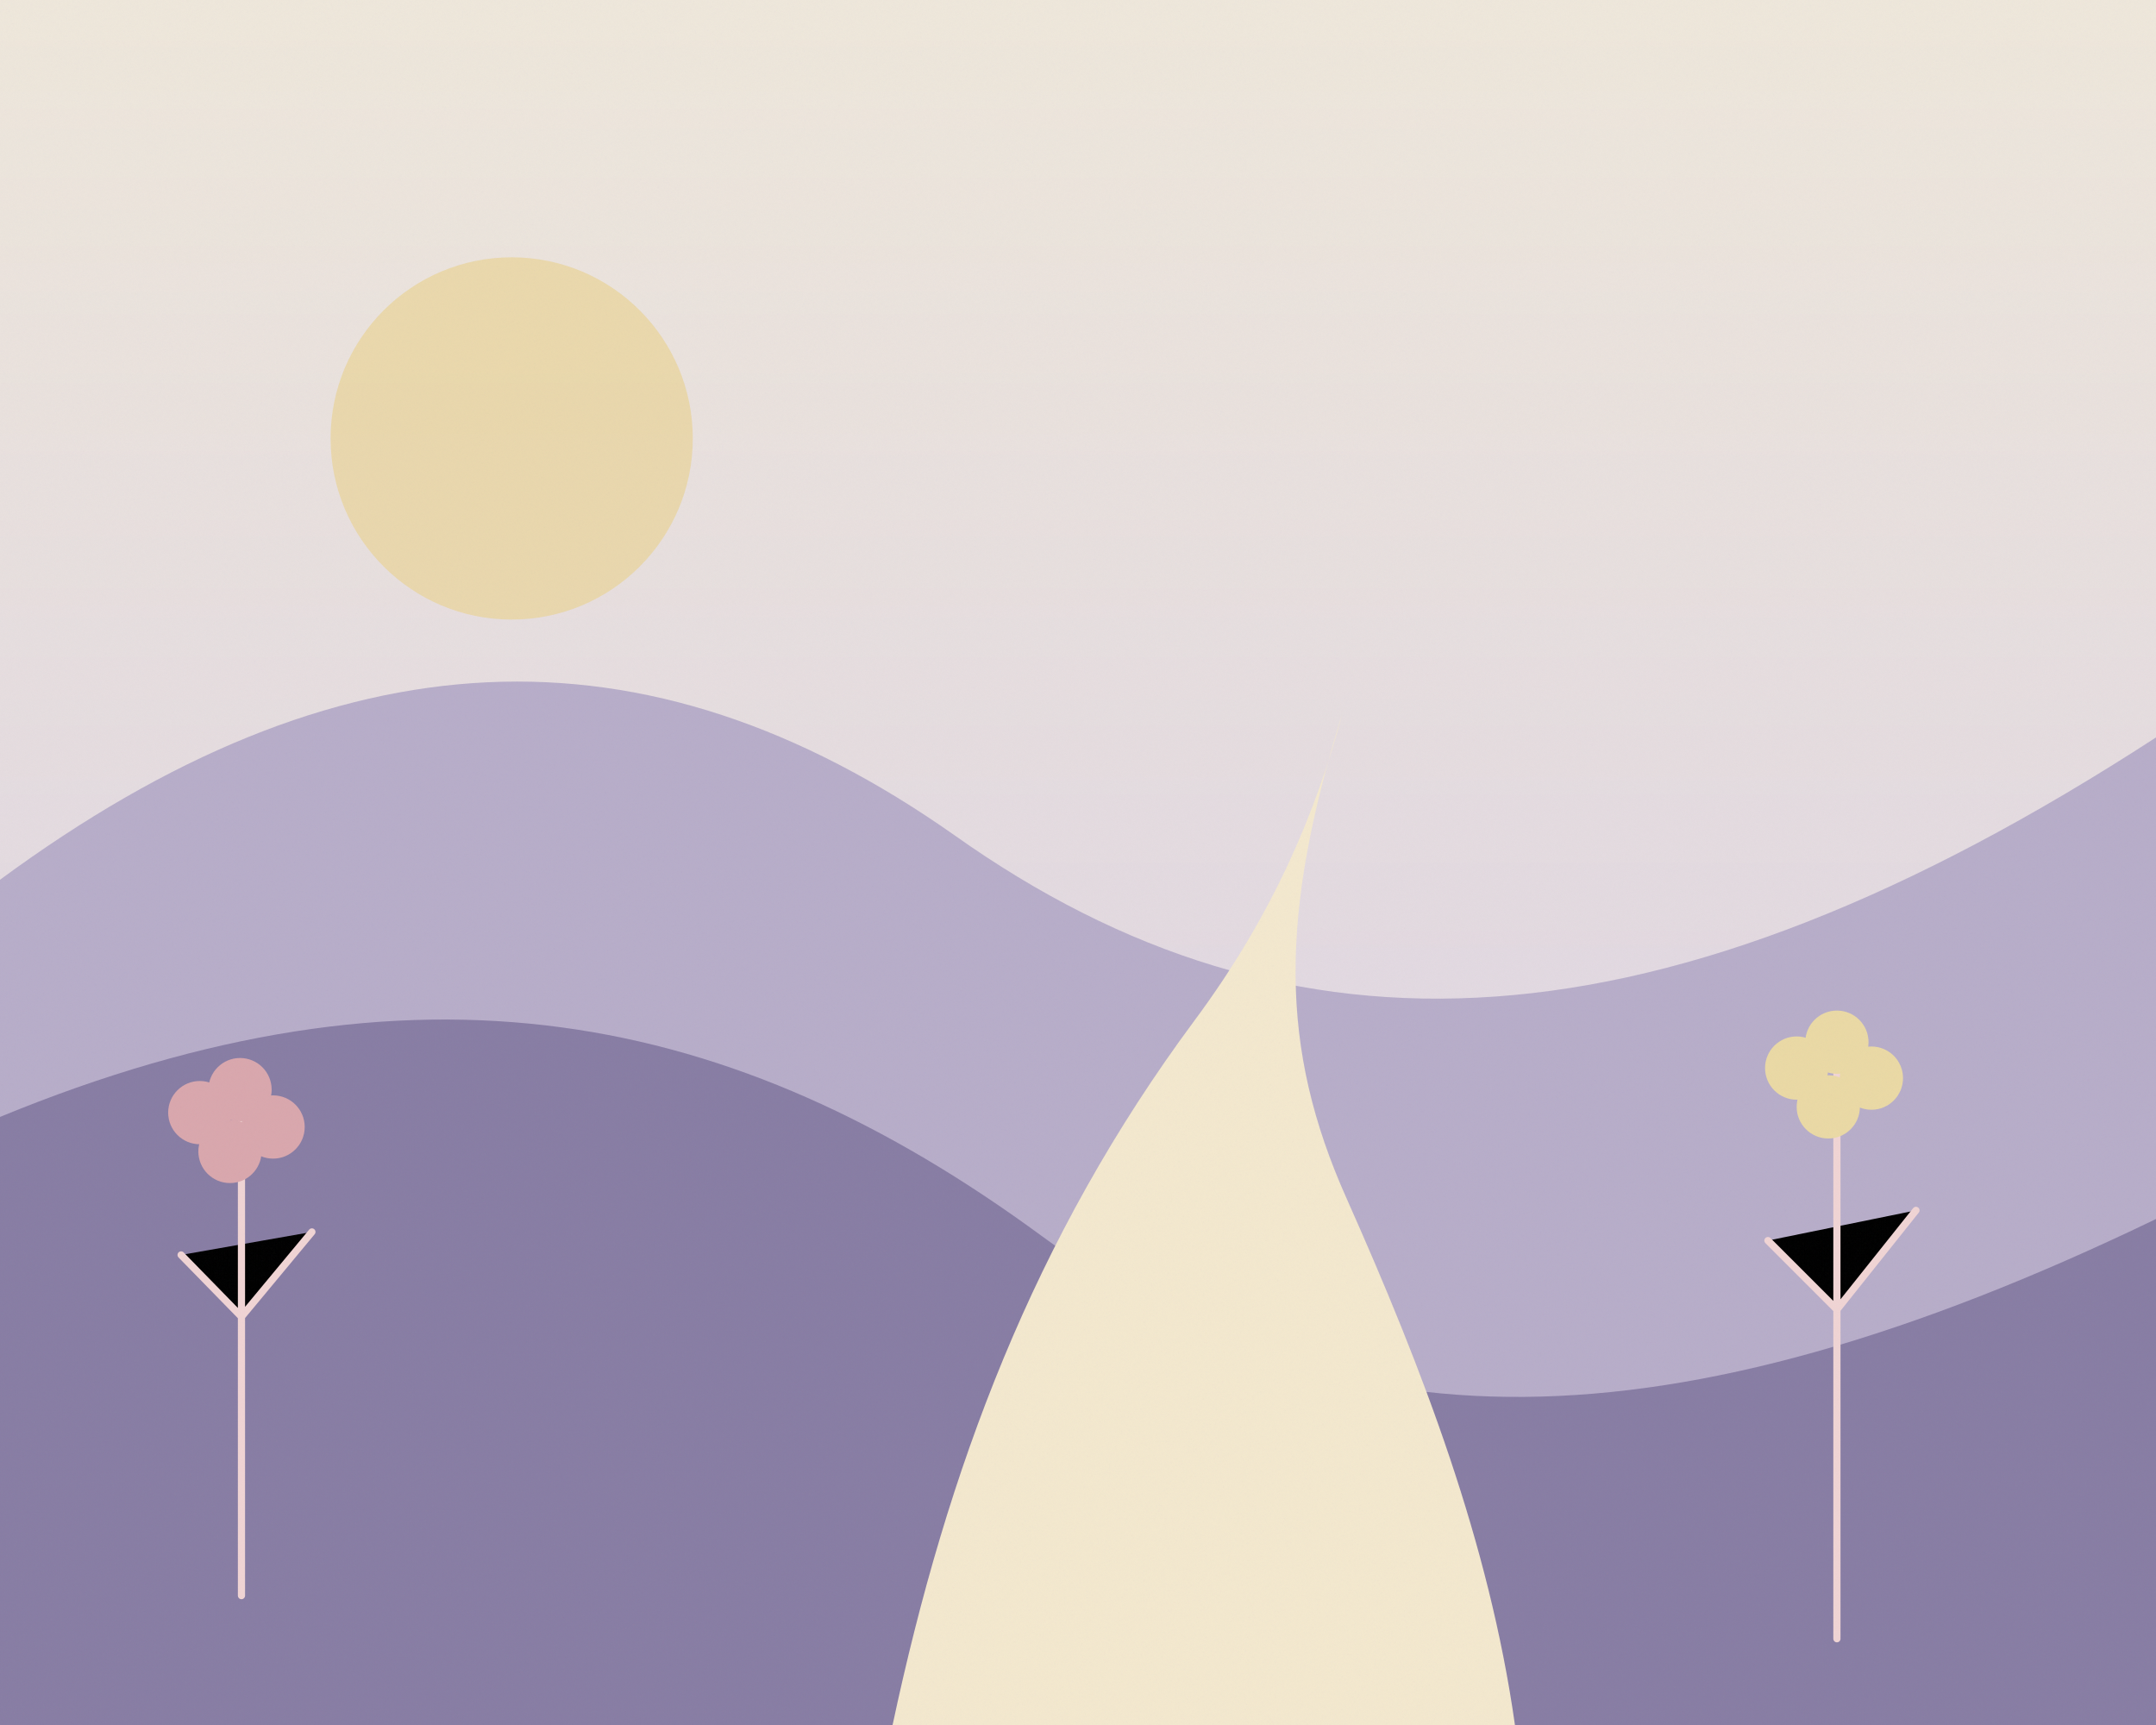
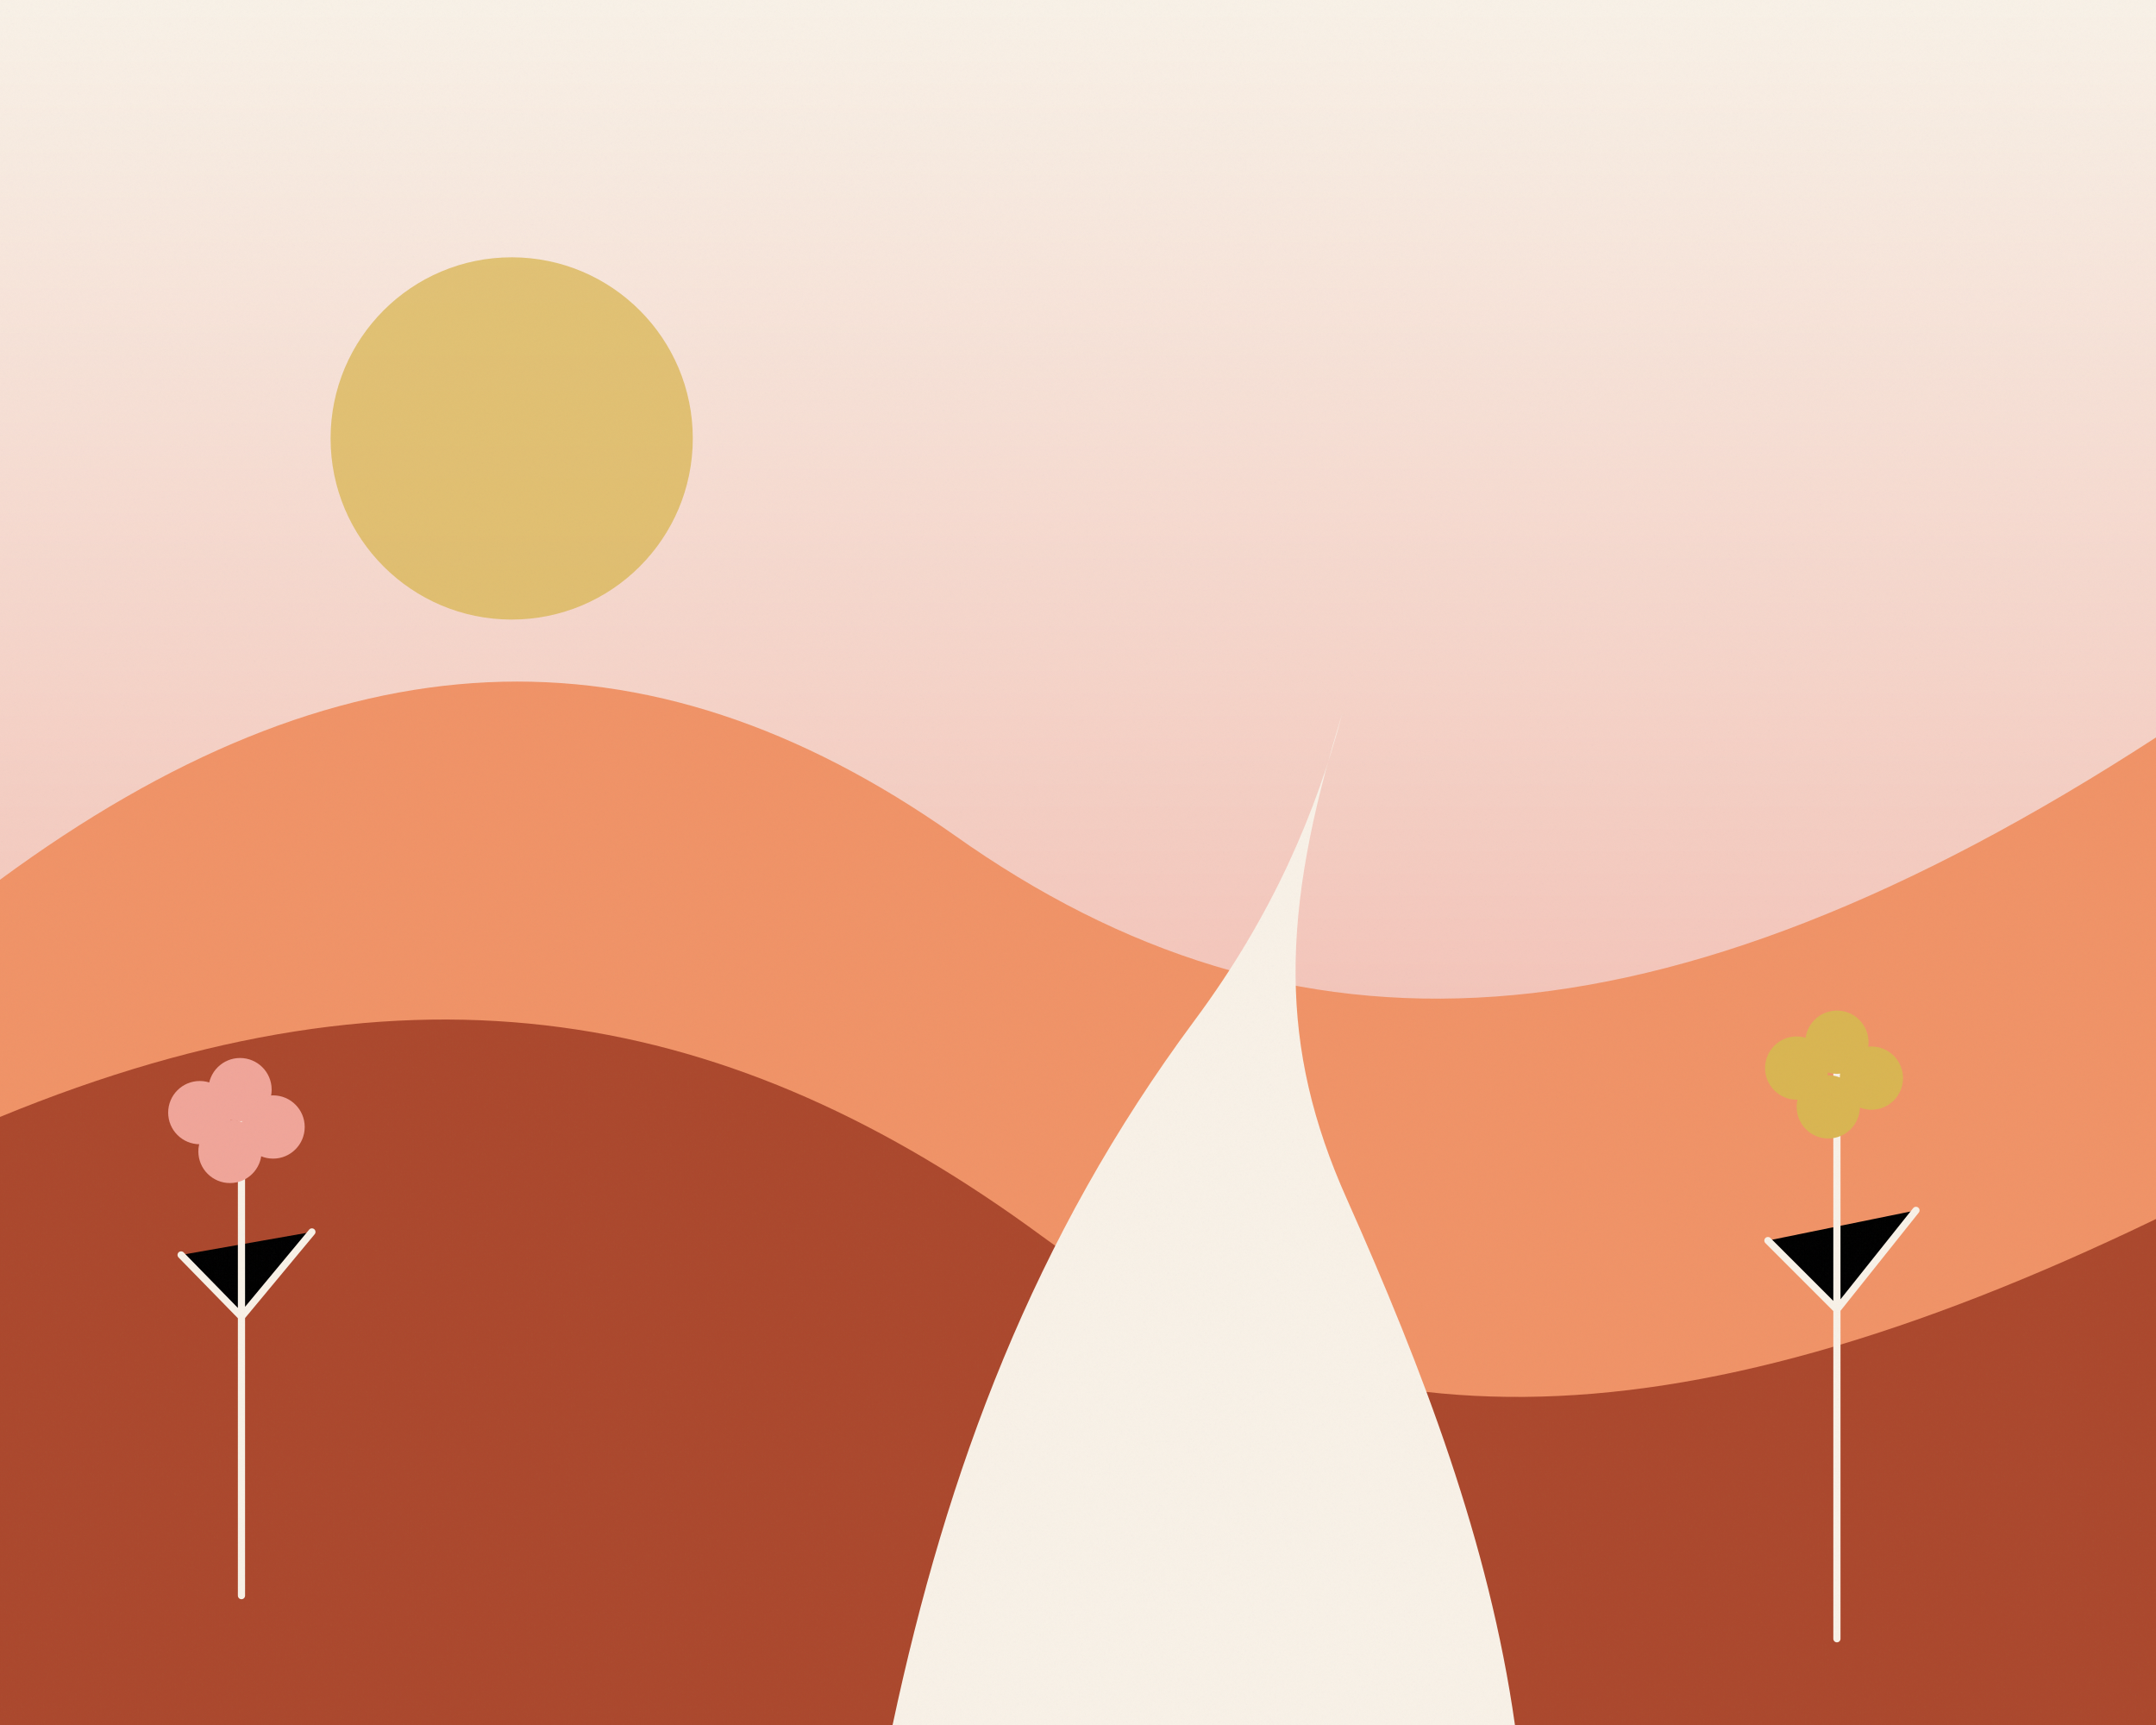
<svg xmlns="http://www.w3.org/2000/svg" viewBox="0 0 1500 1200">
  <defs>
    <linearGradient id="sky" x1="0" y1="0" x2="0" y2="1">
-       <stop stop-color="#eee7db" />
-       <stop offset="1" stop-color="#d9cee5" />
+       <stop stop-color="#F8F1E7" />
+       <stop offset="1" stop-color="#F0A599" />
    </linearGradient>
    <filter id="grain">
      <feTurbulence baseFrequency=".58" numOctaves="3" seed="9" />
      <feColorMatrix values="1 0 0 0 0 0 1 0 0 0 0 0 1 0 0 0 0 0 .1 0" />
    </filter>
  </defs>
  <rect width="1500" height="1200" fill="url(#sky)" />
-   <circle cx="356" cy="305" r="126" fill="#e9d49c" opacity=".75" />
-   <path d="M0 612c235-173 448-183 664-31 234 166 491 156 836-68v687H0Z" fill="#b7adc9" />
-   <path d="M0 777c289-119 510-75 725 83 203 149 433 153 775-12v352H0Z" fill="#887da4" />
-   <path d="M621 1200c38-178 98-339 210-490 55-74 85-146 103-214-44 141-44 233 3 338 53 119 99 239 117 366Z" fill="#f3e8ce" />
-   <g stroke="#f0d4d4" stroke-width="5" stroke-linecap="round">
+   <circle cx="356" cy="305" r="126" fill="#D9B552" opacity=".75" />
+   <path d="M0 612c235-173 448-183 664-31 234 166 491 156 836-68v687H0Z" fill="#F09367" />
+   <path d="M0 777c289-119 510-75 725 83 203 149 433 153 775-12v352H0Z" fill="#AB482D" />
+   <path d="M621 1200c38-178 98-339 210-490 55-74 85-146 103-214-44 141-44 233 3 338 53 119 99 239 117 366Z" fill="#F8F1E7" />
+   <g stroke="#F8F1E7" stroke-width="5" stroke-linecap="round">
    <path d="M168 1110V764M126 873l42 43 49-59M1278 1140V732M1230 863l48 48 55-69" />
  </g>
-   <g fill="#d9a7ad">
+   <g fill="#F0A599">
    <circle cx="167" cy="758" r="22" />
    <circle cx="139" cy="774" r="22" />
    <circle cx="160" cy="801" r="22" />
    <circle cx="190" cy="784" r="22" />
  </g>
-   <g fill="#ead9a5">
+   <g fill="#D9B552">
    <circle cx="1278" cy="725" r="22" />
    <circle cx="1250" cy="743" r="22" />
    <circle cx="1272" cy="770" r="22" />
    <circle cx="1302" cy="750" r="22" />
  </g>
  <rect width="1500" height="1200" filter="url(#grain)" opacity=".32" />
</svg>
